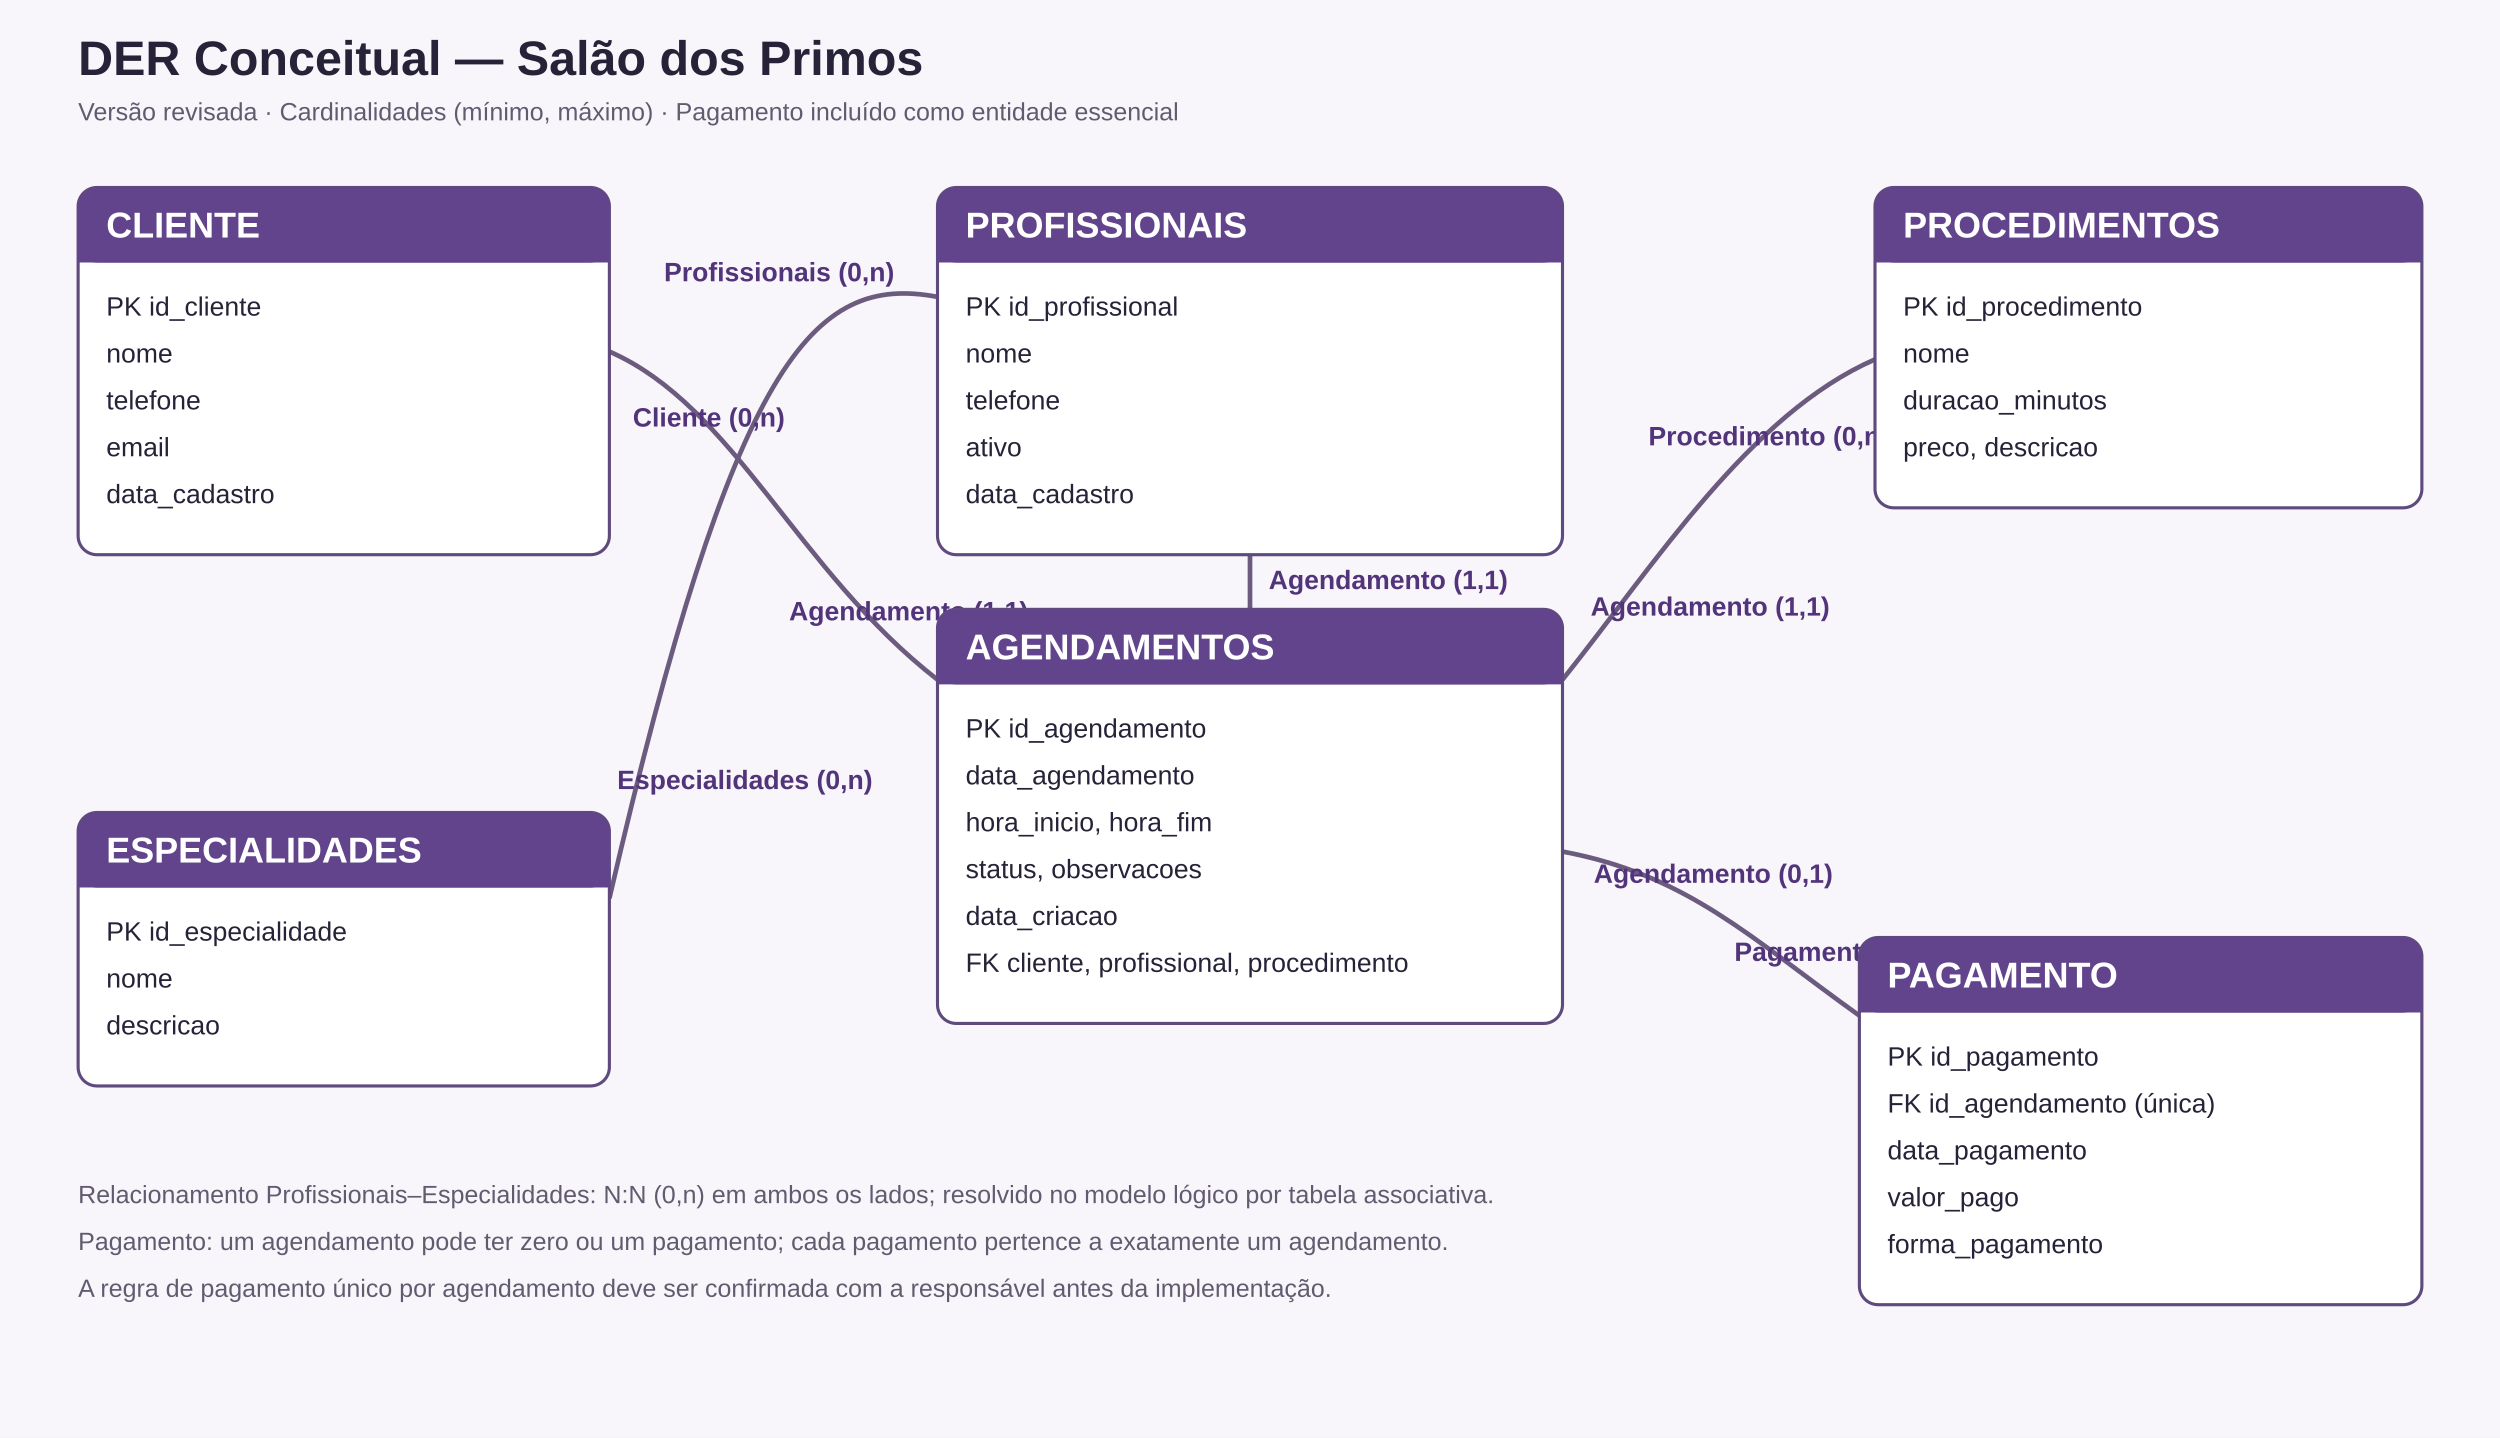
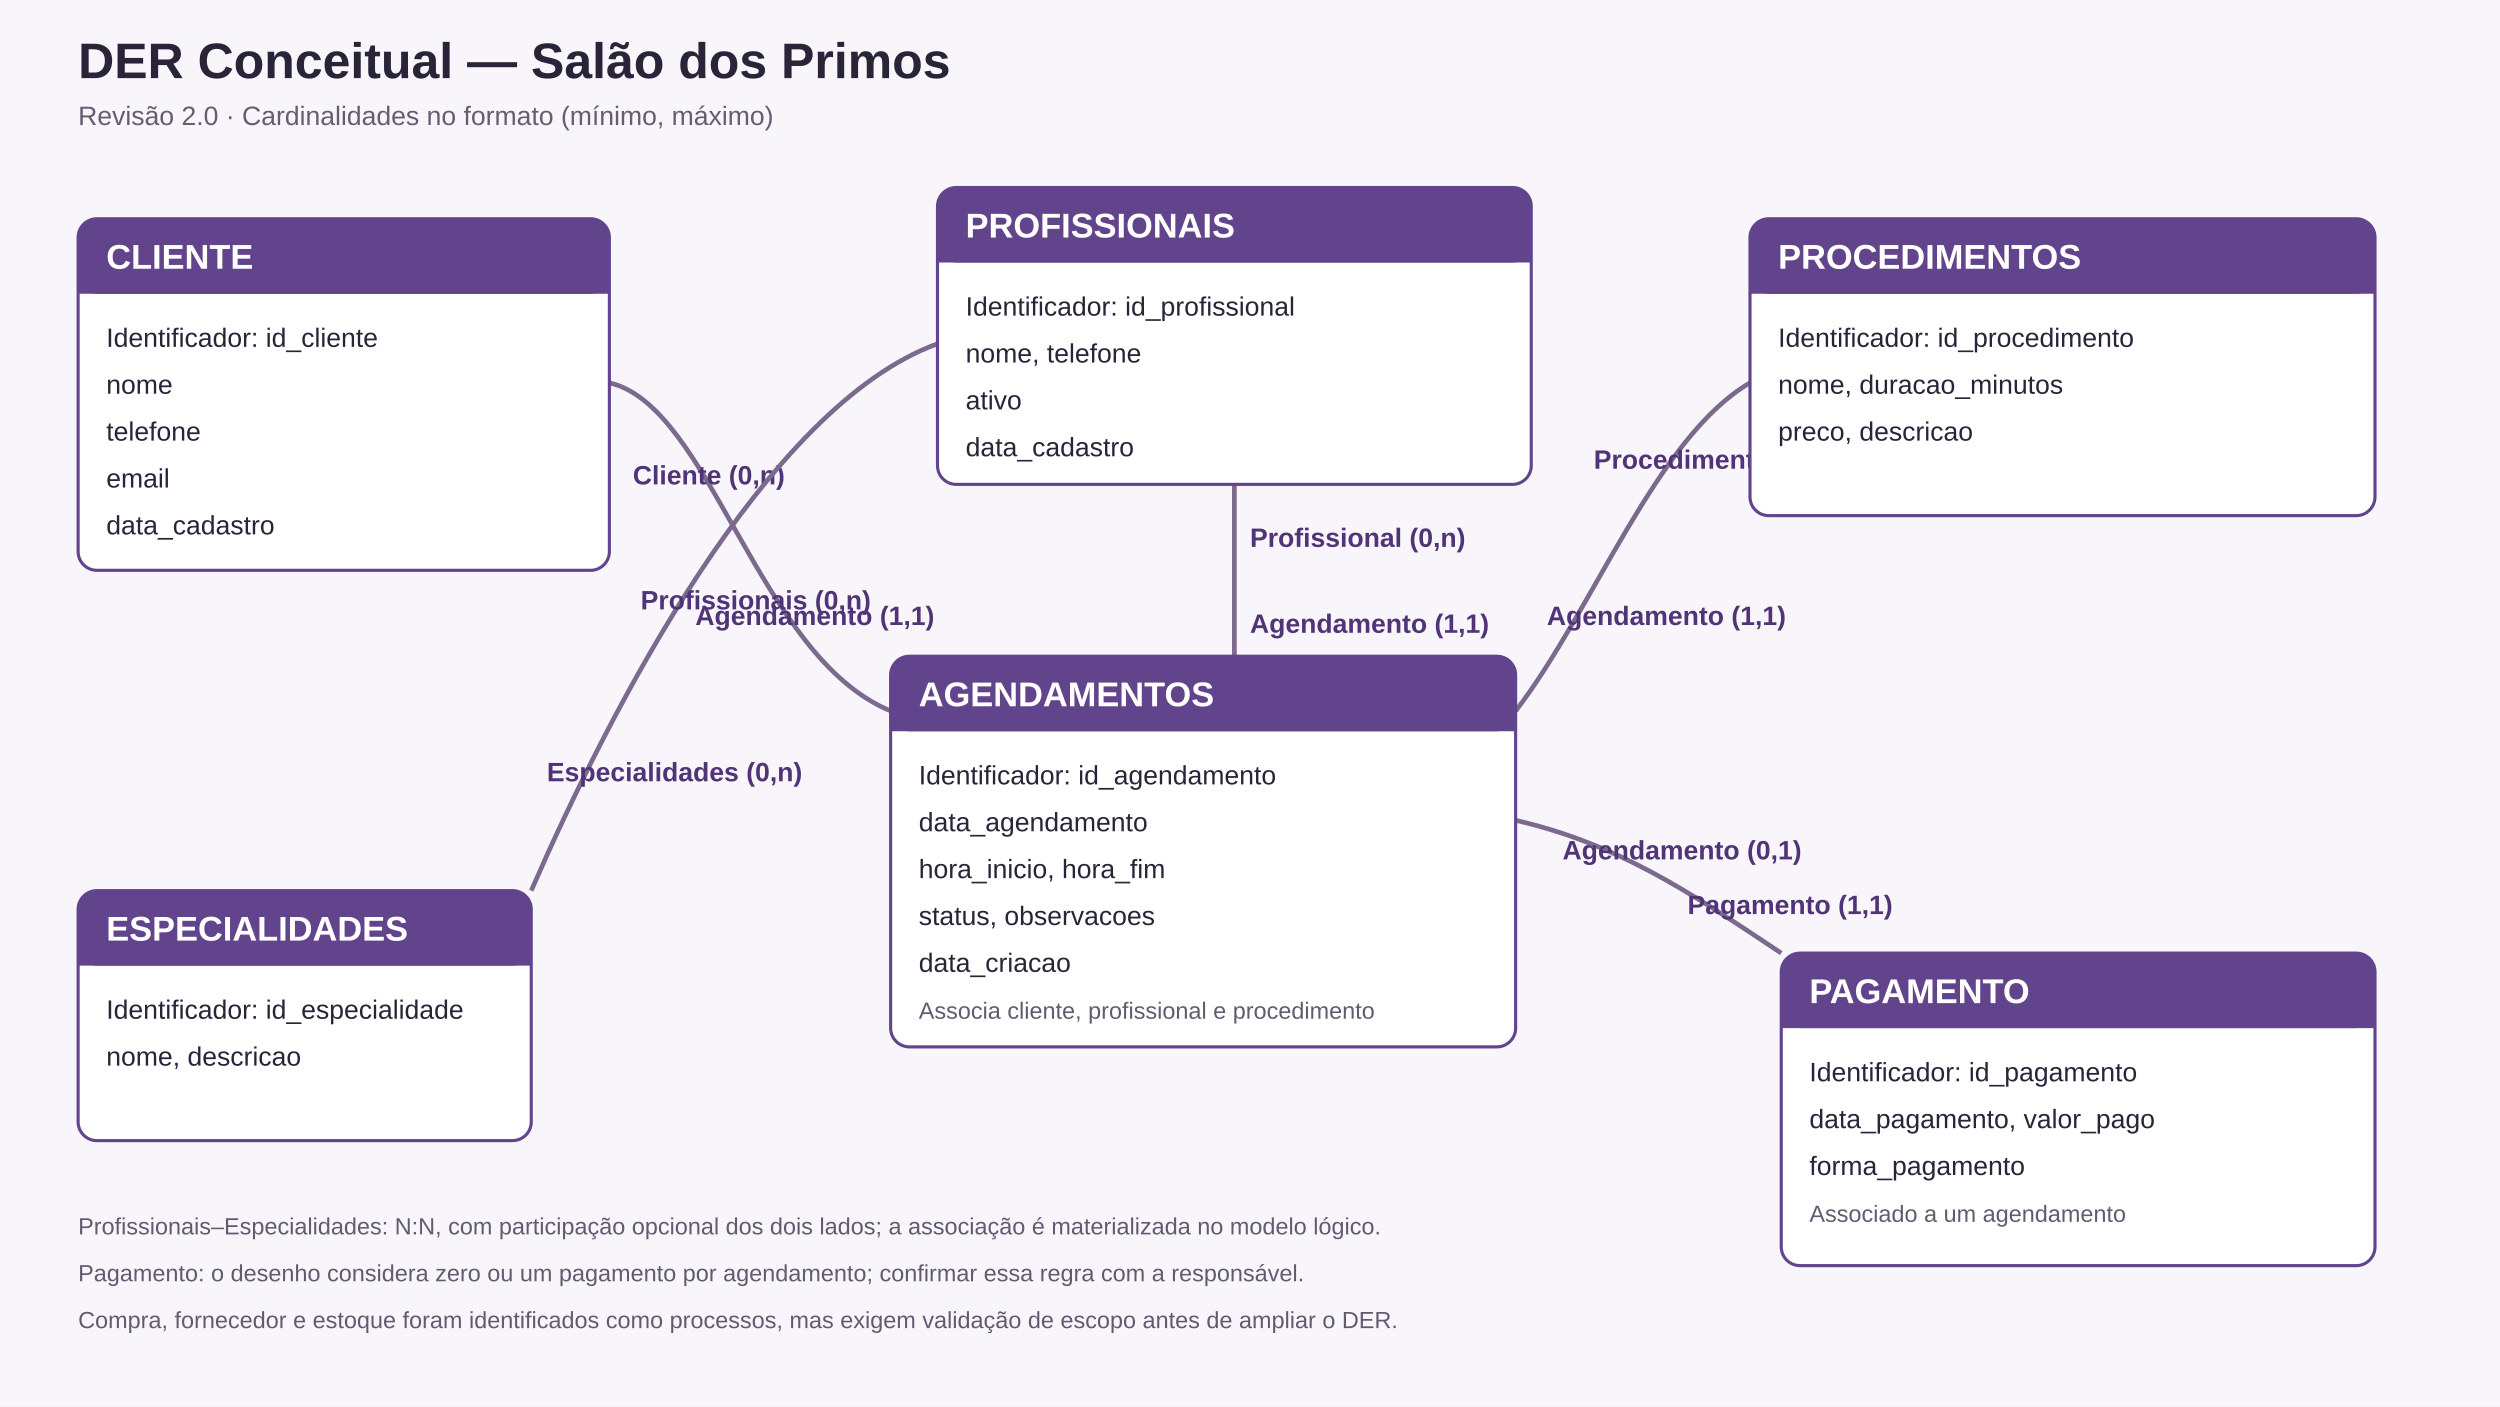
- <svg xmlns="http://www.w3.org/2000/svg" width="1600" height="920" viewBox="0 0 1600 920" role="img" aria-labelledby="title desc">
+ <svg xmlns="http://www.w3.org/2000/svg" width="1600" height="900" viewBox="0 0 1600 900" role="img" aria-labelledby="title desc">
  <defs>
-     <style>
- text{font-family:Arial,Helvetica,sans-serif;fill:#262238}.head{font-size:23px;font-weight:700;fill:#fff}.field{font-size:17px}.card{fill:#fff;stroke:#5e4a7c;stroke-width:2;rx:12}.titlebar{fill:#62448c}.edge{stroke:#6b5b7e;stroke-width:3;fill:none}.rel{font-size:17px;font-weight:700;fill:#52347a}.note{font-size:16px;fill:#625b70}
- </style>
+     <style>text{font-family:Arial,Helvetica,sans-serif;fill:#292438}.main{font-size:32px;font-weight:700}.sub{font-size:17px;fill:#665d73}.head{font-size:22px;font-weight:700;fill:#fff}.field{font-size:17px}.card{fill:#fff;stroke:#62448c;stroke-width:2;rx:12}.bar{fill:#62448c}.edge{stroke:#7b6a8e;stroke-width:3;fill:none}.label{font-size:17px;font-weight:700;fill:#503477}.small{font-size:15px;fill:#625b70}</style>
  </defs>
-   <rect width="1600" height="920" fill="#f8f6fb" />
-   <text x="50" y="48" font-size="31" font-weight="700">DER Conceitual — Salão dos Primos</text>
-   <text x="50" y="77" class="note">Versão revisada · Cardinalidades (mínimo, máximo) · Pagamento incluído como entidade essencial</text>
-   <path class="edge" d="M390 225 C470 260 510 365 600 435" />
-   <path class="edge" d="M800 270 L800 390" />
-   <path class="edge" d="M1200 230 C1120 265 1060 360 1000 435" />
-   <path class="edge" d="M1000 545 C1080 560 1120 600 1190 650" />
-   <path class="edge" d="M600 190 C520 175 470 230 390 575" />
-   <text x="405" y="273" class="rel">Cliente (0,n)</text>
-   <text x="505" y="397" class="rel">Agendamento (1,1)</text>
-   <text x="812" y="315" class="rel">Profissional (0,n)</text>
-   <text x="812" y="377" class="rel">Agendamento (1,1)</text>
-   <text x="1055" y="285" class="rel">Procedimento (0,n)</text>
-   <text x="1018" y="394" class="rel">Agendamento (1,1)</text>
-   <text x="1020" y="565" class="rel">Agendamento (0,1)</text>
-   <text x="1110" y="615" class="rel">Pagamento (1,1)</text>
-   <text x="425" y="180" class="rel">Profissionais (0,n)</text>
-   <text x="395" y="505" class="rel">Especialidades (0,n)</text>
-   <g transform="translate(50 120)">
-     <rect class="card" width="340" height="235" />
-     <rect class="titlebar" width="340" height="48" rx="12" />
-     <rect fill="#62448c" y="35" width="340" height="13" />
+   <rect width="1600" height="900" fill="#f8f6fb" />
+   <text x="50" y="50" class="main">DER Conceitual — Salão dos Primos</text>
+   <text x="50" y="80" class="sub">Revisão 2.0 · Cardinalidades no formato (mínimo, máximo)</text>
+   <path class="edge" d="M390 245 C455 260 485 420 570 455" />
+   <text class="label" x="405" y="310">Cliente (0,n)</text>
+   <text class="label" x="445" y="400">Agendamento (1,1)</text>
+   <path class="edge" d="M790 310 L790 420" />
+   <text class="label" x="800" y="350">Profissional (0,n)</text>
+   <text class="label" x="800" y="405">Agendamento (1,1)</text>
+   <path class="edge" d="M1120 245 C1060 280 1020 390 970 455" />
+   <text class="label" x="1020" y="300">Procedimento (0,n)</text>
+   <text class="label" x="990" y="400">Agendamento (1,1)</text>
+   <path class="edge" d="M600 220 C490 260 390 455 340 570" />
+   <text class="label" x="410" y="390">Profissionais (0,n)</text>
+   <text class="label" x="350" y="500">Especialidades (0,n)</text>
+   <path class="edge" d="M970 525 C1035 540 1080 570 1140 610" />
+   <text class="label" x="1000" y="550">Agendamento (0,1)</text>
+   <text class="label" x="1080" y="585">Pagamento (1,1)</text>
+   <g transform="translate(50 140)">
+     <rect class="card" width="340" height="225" />
+     <rect class="bar" width="340" height="48" rx="12" />
+     <rect class="bar" y="36" width="340" height="12" />
    <text class="head" x="18" y="32">CLIENTE</text>
-     <text class="field" x="18" y="82">PK id_cliente</text>
+     <text class="field" x="18" y="82">Identificador: id_cliente</text>
    <text class="field" x="18" y="112">nome</text>
    <text class="field" x="18" y="142">telefone</text>
    <text class="field" x="18" y="172">email</text>
    <text class="field" x="18" y="202">data_cadastro</text>
  </g>
  <g transform="translate(600 120)">
-     <rect class="card" width="400" height="235" />
-     <rect class="titlebar" width="400" height="48" rx="12" />
-     <rect fill="#62448c" y="35" width="400" height="13" />
+     <rect class="card" width="380" height="190" />
+     <rect class="bar" width="380" height="48" rx="12" />
+     <rect class="bar" y="36" width="380" height="12" />
    <text class="head" x="18" y="32">PROFISSIONAIS</text>
-     <text class="field" x="18" y="82">PK id_profissional</text>
-     <text class="field" x="18" y="112">nome</text>
-     <text class="field" x="18" y="142">telefone</text>
-     <text class="field" x="18" y="172">ativo</text>
-     <text class="field" x="18" y="202">data_cadastro</text>
+     <text class="field" x="18" y="82">Identificador: id_profissional</text>
+     <text class="field" x="18" y="112">nome, telefone</text>
+     <text class="field" x="18" y="142">ativo</text>
+     <text class="field" x="18" y="172">data_cadastro</text>
  </g>
-   <g transform="translate(1200 120)">
-     <rect class="card" width="350" height="205" />
-     <rect class="titlebar" width="350" height="48" rx="12" />
-     <rect fill="#62448c" y="35" width="350" height="13" />
+   <g transform="translate(1120 140)">
+     <rect class="card" width="400" height="190" />
+     <rect class="bar" width="400" height="48" rx="12" />
+     <rect class="bar" y="36" width="400" height="12" />
    <text class="head" x="18" y="32">PROCEDIMENTOS</text>
-     <text class="field" x="18" y="82">PK id_procedimento</text>
-     <text class="field" x="18" y="112">nome</text>
-     <text class="field" x="18" y="142">duracao_minutos</text>
-     <text class="field" x="18" y="172">preco, descricao</text>
+     <text class="field" x="18" y="82">Identificador: id_procedimento</text>
+     <text class="field" x="18" y="112">nome, duracao_minutos</text>
+     <text class="field" x="18" y="142">preco, descricao</text>
  </g>
-   <g transform="translate(600 390)">
-     <rect class="card" width="400" height="265" />
-     <rect class="titlebar" width="400" height="48" rx="12" />
-     <rect fill="#62448c" y="35" width="400" height="13" />
+   <g transform="translate(570 420)">
+     <rect class="card" width="400" height="250" />
+     <rect class="bar" width="400" height="48" rx="12" />
+     <rect class="bar" y="36" width="400" height="12" />
    <text class="head" x="18" y="32">AGENDAMENTOS</text>
-     <text class="field" x="18" y="82">PK id_agendamento</text>
+     <text class="field" x="18" y="82">Identificador: id_agendamento</text>
    <text class="field" x="18" y="112">data_agendamento</text>
    <text class="field" x="18" y="142">hora_inicio, hora_fim</text>
    <text class="field" x="18" y="172">status, observacoes</text>
    <text class="field" x="18" y="202">data_criacao</text>
-     <text class="field" x="18" y="232">FK cliente, profissional, procedimento</text>
+     <text class="small" x="18" y="232">Associa cliente, profissional e procedimento</text>
  </g>
-   <g transform="translate(50 520)">
-     <rect class="card" width="340" height="175" />
-     <rect class="titlebar" width="340" height="48" rx="12" />
-     <rect fill="#62448c" y="35" width="340" height="13" />
+   <g transform="translate(50 570)">
+     <rect class="card" width="290" height="160" />
+     <rect class="bar" width="290" height="48" rx="12" />
+     <rect class="bar" y="36" width="290" height="12" />
    <text class="head" x="18" y="32">ESPECIALIDADES</text>
-     <text class="field" x="18" y="82">PK id_especialidade</text>
-     <text class="field" x="18" y="112">nome</text>
-     <text class="field" x="18" y="142">descricao</text>
+     <text class="field" x="18" y="82">Identificador: id_especialidade</text>
+     <text class="field" x="18" y="112">nome, descricao</text>
  </g>
-   <g transform="translate(1190 600)">
-     <rect class="card" width="360" height="235" />
-     <rect class="titlebar" width="360" height="48" rx="12" />
-     <rect fill="#62448c" y="35" width="360" height="13" />
+   <g transform="translate(1140 610)">
+     <rect class="card" width="380" height="200" />
+     <rect class="bar" width="380" height="48" rx="12" />
+     <rect class="bar" y="36" width="380" height="12" />
    <text class="head" x="18" y="32">PAGAMENTO</text>
-     <text class="field" x="18" y="82">PK id_pagamento</text>
-     <text class="field" x="18" y="112">FK id_agendamento (única)</text>
-     <text class="field" x="18" y="142">data_pagamento</text>
-     <text class="field" x="18" y="172">valor_pago</text>
-     <text class="field" x="18" y="202">forma_pagamento</text>
+     <text class="field" x="18" y="82">Identificador: id_pagamento</text>
+     <text class="field" x="18" y="112">data_pagamento, valor_pago</text>
+     <text class="field" x="18" y="142">forma_pagamento</text>
+     <text class="small" x="18" y="172">Associado a um agendamento</text>
  </g>
-   <text x="50" y="770" class="note">Relacionamento Profissionais–Especialidades: N:N (0,n) em ambos os lados; resolvido no modelo lógico por tabela associativa.</text>
-   <text x="50" y="800" class="note">Pagamento: um agendamento pode ter zero ou um pagamento; cada pagamento pertence a exatamente um agendamento.</text>
-   <text x="50" y="830" class="note">A regra de pagamento único por agendamento deve ser confirmada com a responsável antes da implementação.</text>
+   <text x="50" y="790" class="small">Profissionais–Especialidades: N:N, com participação opcional dos dois lados; a associação é materializada no modelo lógico.</text>
+   <text x="50" y="820" class="small">Pagamento: o desenho considera zero ou um pagamento por agendamento; confirmar essa regra com a responsável.</text>
+   <text x="50" y="850" class="small">Compra, fornecedor e estoque foram identificados como processos, mas exigem validação de escopo antes de ampliar o DER.</text>
</svg>
